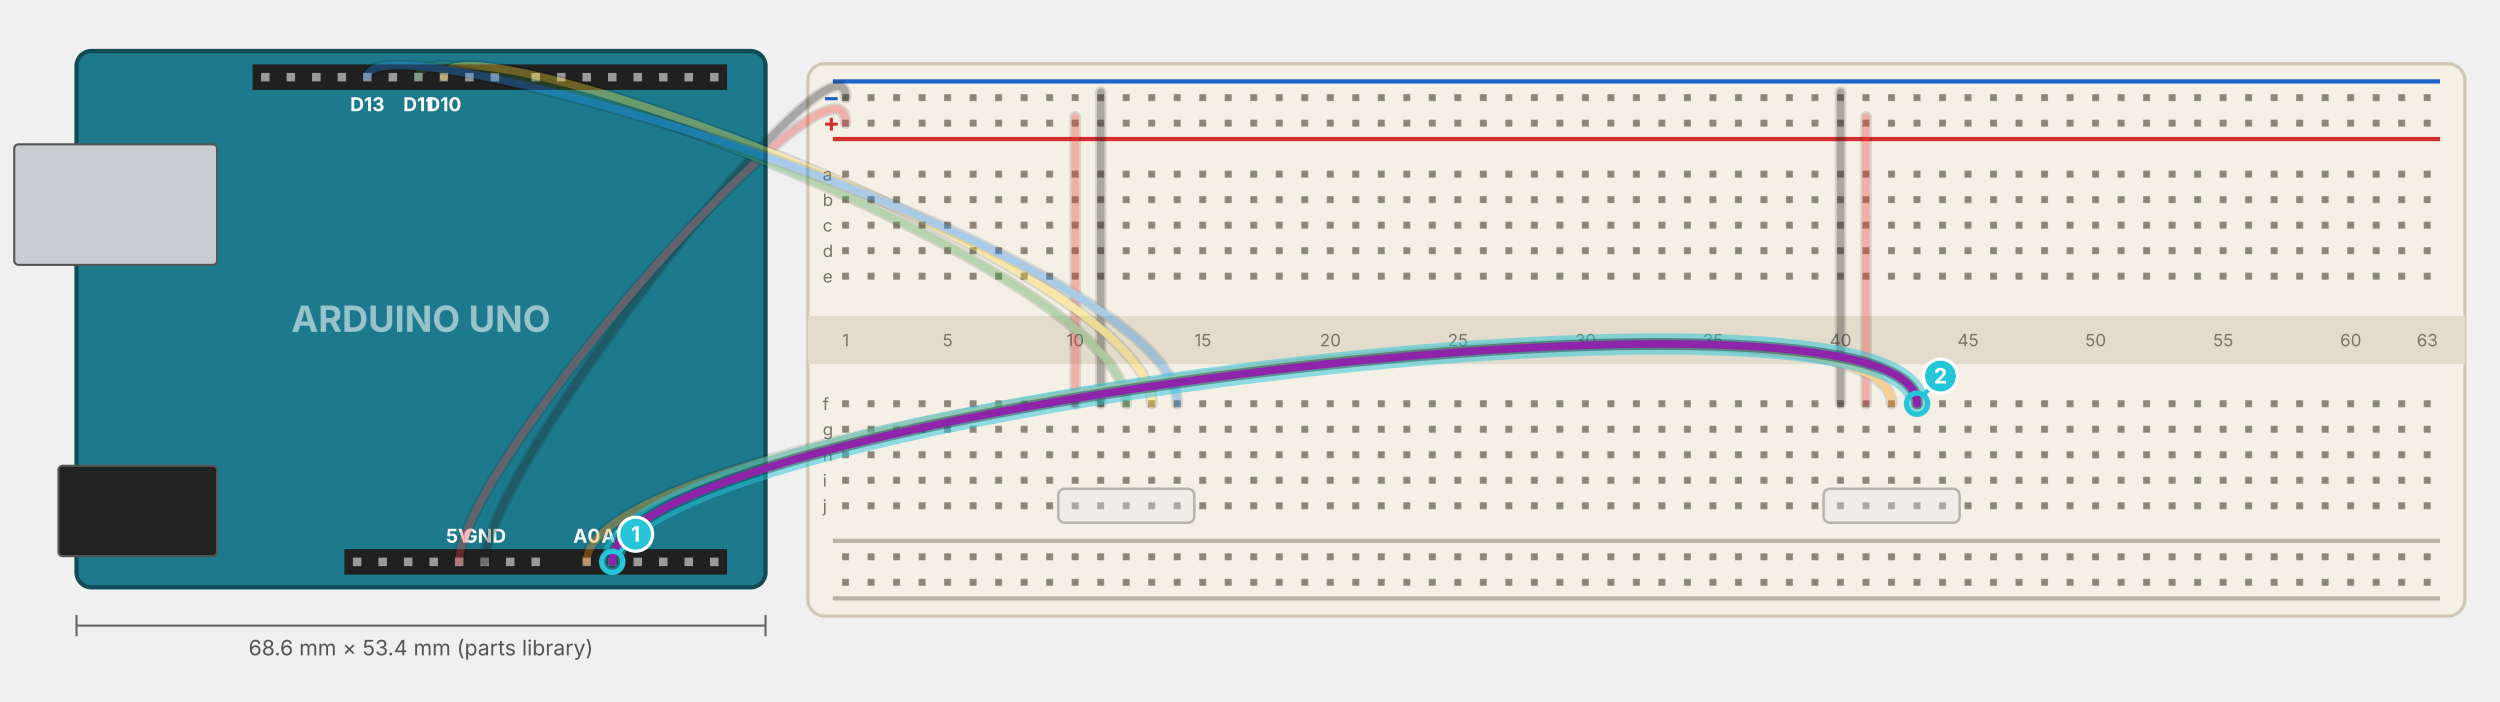
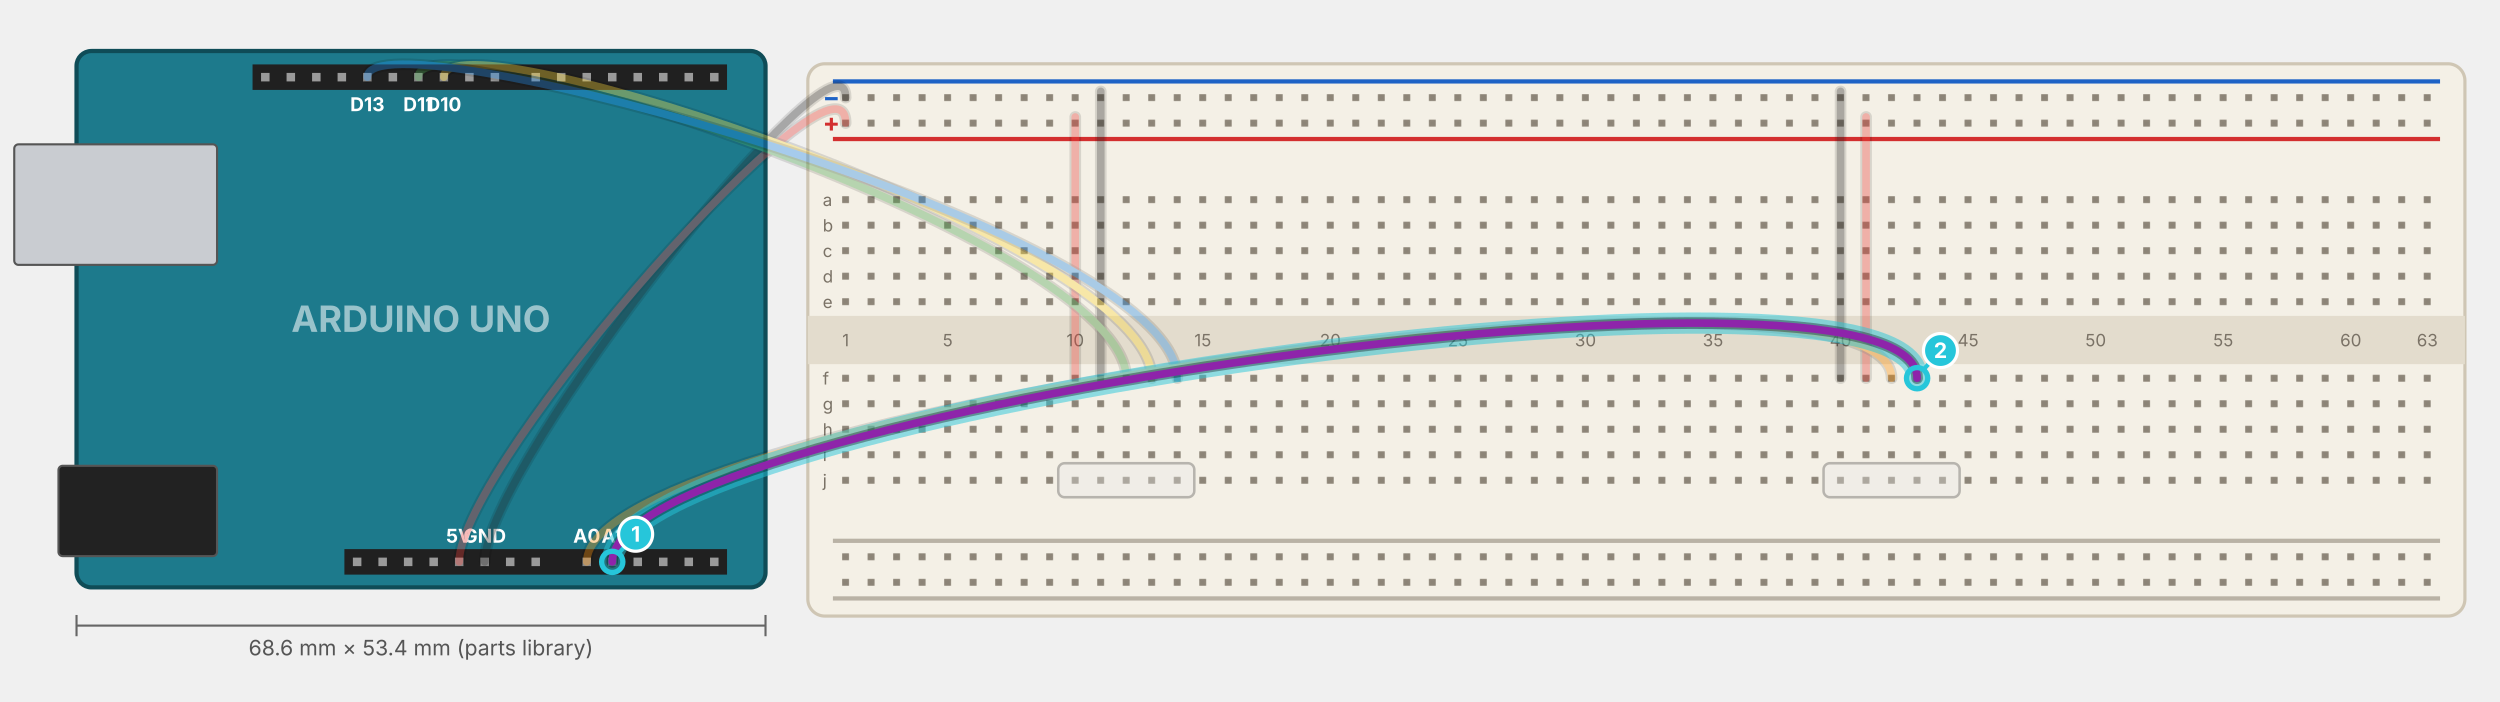
<svg xmlns="http://www.w3.org/2000/svg" viewBox="0 0 1176 330" font-family="system-ui,-apple-system,Segoe UI,sans-serif">
  <rect x="36" y="24" width="324.1" height="252.3" rx="7" fill="#1d7a8c" stroke="#0f4c57" stroke-width="2" />
  <rect x="6.7" y="67.9" width="95.4" height="56.7" rx="2" fill="#c9ccd1" stroke="#555" />
  <rect x="27.5" y="219.1" width="74.6" height="42.5" rx="2" fill="#222" stroke="#555" />
  <rect x="118.8" y="30.3" width="223.2" height="12.0" fill="#202020" />
  <rect x="162.0" y="258.3" width="180.0" height="12.0" fill="#202020" />
  <rect x="166.0" y="262.3" width="4" height="4" fill="#9a9a9a" />
  <rect x="178.0" y="262.3" width="4" height="4" fill="#9a9a9a" />
  <rect x="190.0" y="262.3" width="4" height="4" fill="#9a9a9a" />
  <rect x="202.0" y="262.3" width="4" height="4" fill="#9a9a9a" />
  <rect x="214.0" y="262.3" width="4" height="4" fill="#9a9a9a" />
  <rect x="226.0" y="262.3" width="4" height="4" fill="#9a9a9a" />
  <rect x="238.0" y="262.3" width="4" height="4" fill="#9a9a9a" />
  <rect x="250.0" y="262.3" width="4" height="4" fill="#9a9a9a" />
  <rect x="274.0" y="262.3" width="4" height="4" fill="#9a9a9a" />
  <rect x="286.0" y="262.3" width="4" height="4" fill="#9a9a9a" />
  <rect x="298.0" y="262.3" width="4" height="4" fill="#9a9a9a" />
  <rect x="310.0" y="262.3" width="4" height="4" fill="#9a9a9a" />
  <rect x="322.0" y="262.3" width="4" height="4" fill="#9a9a9a" />
  <rect x="334.0" y="262.3" width="4" height="4" fill="#9a9a9a" />
  <rect x="334.0" y="34.3" width="4" height="4" fill="#9a9a9a" />
  <rect x="322.0" y="34.3" width="4" height="4" fill="#9a9a9a" />
  <rect x="310.0" y="34.3" width="4" height="4" fill="#9a9a9a" />
  <rect x="298.0" y="34.3" width="4" height="4" fill="#9a9a9a" />
  <rect x="286.0" y="34.3" width="4" height="4" fill="#9a9a9a" />
  <rect x="274.0" y="34.3" width="4" height="4" fill="#9a9a9a" />
  <rect x="262.0" y="34.3" width="4" height="4" fill="#9a9a9a" />
  <rect x="250.0" y="34.3" width="4" height="4" fill="#9a9a9a" />
  <rect x="230.8" y="34.3" width="4" height="4" fill="#9a9a9a" />
  <rect x="218.8" y="34.3" width="4" height="4" fill="#9a9a9a" />
  <rect x="206.8" y="34.3" width="4" height="4" fill="#9a9a9a" />
  <rect x="194.8" y="34.3" width="4" height="4" fill="#9a9a9a" />
  <rect x="182.8" y="34.3" width="4" height="4" fill="#9a9a9a" />
  <rect x="170.8" y="34.3" width="4" height="4" fill="#9a9a9a" />
  <rect x="158.8" y="34.3" width="4" height="4" fill="#9a9a9a" />
  <rect x="146.8" y="34.3" width="4" height="4" fill="#9a9a9a" />
  <rect x="134.8" y="34.3" width="4" height="4" fill="#9a9a9a" />
  <rect x="122.8" y="34.3" width="4" height="4" fill="#9a9a9a" />
  <text x="198.0" y="156.1" text-anchor="middle" font-size="17" font-weight="700" fill="#ffffff" opacity=".55">ARDUINO UNO</text>
  <text x="216.0" y="255.3" text-anchor="middle" font-size="9" font-weight="700" fill="#fff">5V</text>
  <text x="276.0" y="255.3" text-anchor="middle" font-size="9" font-weight="700" fill="#fff">A0</text>
  <text x="288.0" y="255.3" text-anchor="middle" font-size="9" font-weight="700" fill="#fff">A1</text>
  <text x="208.8" y="52.3" text-anchor="middle" font-size="9" font-weight="700" fill="#fff">D10</text>
  <text x="196.8" y="52.3" text-anchor="middle" font-size="9" font-weight="700" fill="#fff">D11</text>
  <text x="172.8" y="52.3" text-anchor="middle" font-size="9" font-weight="700" fill="#fff">D13</text>
  <text x="228.0" y="255.3" text-anchor="middle" font-size="9" font-weight="700" fill="#fff">GND</text>
  <path d="M36 289.283v10M360.1 289.283v10M36 294.283H360.1" stroke="#666" fill="none" />
  <text x="198.0" y="308.283" text-anchor="middle" font-size="10" fill="#555">68.6 mm × 53.4 mm (parts library)</text>
  <rect x="380" y="30" width="779.5" height="259.8" rx="8" fill="#f4f0e6" stroke="#cfc6b4" stroke-width="1.5" />
  <rect x="380" y="148.6" width="779.5" height="22.7" fill="#e3dccd" />
-   <pattern id="holes" x="391.76" y="75.92" width="12" height="12" patternUnits="userSpaceOnUse">
+   <pattern id="holes" x="391.76" y="87.92" width="12" height="12" patternUnits="userSpaceOnUse">
    <rect x="4.4" y="4.4" width="3.2" height="3.2" fill="#8c8477" />
  </pattern>
-   <rect x="391.8" y="75.9" width="756" height="60" fill="url(#holes)" />
-   <rect x="391.8" y="183.9" width="756" height="60" fill="url(#holes)" />
+   <rect x="391.8" y="87.9" width="756" height="60" fill="url(#holes)" />
+   <rect x="391.8" y="171.9" width="756" height="60" fill="url(#holes)" />
  <rect x="391.8" y="51.9" width="756" height="12" fill="url(#holes)" />
  <line x1="391.8" y1="65.4" x2="1147.8" y2="65.4" stroke="#d32f2f" stroke-width="2" />
  <text x="387" y="61.9" font-size="12" font-weight="700" fill="#d32f2f">+</text>
  <rect x="391.8" y="39.9" width="756" height="12" fill="url(#holes)" />
  <line x1="391.8" y1="38.3" x2="1147.8" y2="38.3" stroke="#1e63c6" stroke-width="2" />
  <text x="387" y="49.9" font-size="12" font-weight="700" fill="#1e63c6">−</text>
  <rect x="391.8" y="256.0" width="756" height="12" fill="url(#holes)" />
  <line x1="391.8" y1="254.4" x2="1147.8" y2="254.4" stroke="#b9b2a5" stroke-width="2" />
  <rect x="391.8" y="268.0" width="756" height="12" fill="url(#holes)" />
  <line x1="391.8" y1="281.5" x2="1147.8" y2="281.5" stroke="#b9b2a5" stroke-width="2" />
  <text x="397.8" y="162.9" text-anchor="middle" font-size="8" fill="#7a7266">1</text>
  <text x="445.8" y="162.9" text-anchor="middle" font-size="8" fill="#7a7266">5</text>
  <text x="505.8" y="162.9" text-anchor="middle" font-size="8" fill="#7a7266">10</text>
  <text x="565.8" y="162.9" text-anchor="middle" font-size="8" fill="#7a7266">15</text>
  <text x="625.8" y="162.9" text-anchor="middle" font-size="8" fill="#7a7266">20</text>
  <text x="685.8" y="162.9" text-anchor="middle" font-size="8" fill="#7a7266">25</text>
  <text x="745.8" y="162.9" text-anchor="middle" font-size="8" fill="#7a7266">30</text>
  <text x="805.8" y="162.9" text-anchor="middle" font-size="8" fill="#7a7266">35</text>
  <text x="865.8" y="162.9" text-anchor="middle" font-size="8" fill="#7a7266">40</text>
  <text x="925.8" y="162.9" text-anchor="middle" font-size="8" fill="#7a7266">45</text>
  <text x="985.8" y="162.9" text-anchor="middle" font-size="8" fill="#7a7266">50</text>
  <text x="1045.8" y="162.9" text-anchor="middle" font-size="8" fill="#7a7266">55</text>
  <text x="1105.8" y="162.9" text-anchor="middle" font-size="8" fill="#7a7266">60</text>
  <text x="1141.8" y="162.9" text-anchor="middle" font-size="8" fill="#7a7266">63</text>
-   <text x="387" y="84.9" font-size="8" fill="#7a7266">a</text>
-   <text x="387" y="96.9" font-size="8" fill="#7a7266">b</text>
-   <text x="387" y="108.9" font-size="8" fill="#7a7266">c</text>
-   <text x="387" y="120.9" font-size="8" fill="#7a7266">d</text>
-   <text x="387" y="132.9" font-size="8" fill="#7a7266">e</text>
-   <text x="387" y="192.9" font-size="8" fill="#7a7266">f</text>
-   <text x="387" y="204.9" font-size="8" fill="#7a7266">g</text>
-   <text x="387" y="216.9" font-size="8" fill="#7a7266">h</text>
-   <text x="387" y="228.9" font-size="8" fill="#7a7266">i</text>
-   <text x="387" y="240.9" font-size="8" fill="#7a7266">j</text>
+   <text x="387" y="96.9" font-size="8" fill="#7a7266">a</text>
+   <text x="387" y="108.9" font-size="8" fill="#7a7266">b</text>
+   <text x="387" y="120.9" font-size="8" fill="#7a7266">c</text>
+   <text x="387" y="132.9" font-size="8" fill="#7a7266">d</text>
+   <text x="387" y="144.9" font-size="8" fill="#7a7266">e</text>
+   <text x="387" y="180.9" font-size="8" fill="#7a7266">f</text>
+   <text x="387" y="192.9" font-size="8" fill="#7a7266">g</text>
+   <text x="387" y="204.9" font-size="8" fill="#7a7266">h</text>
+   <text x="387" y="216.9" font-size="8" fill="#7a7266">i</text>
+   <text x="387" y="228.9" font-size="8" fill="#7a7266">j</text>
  <g class="ps-old" opacity=".35">
-     <rect x="497.8" y="229.9" width="64.0" height="16.0" rx="3" fill="#e9e9e9" stroke="#444" stroke-width="1.2" />
-     <rect x="857.8" y="229.9" width="64.0" height="16.0" rx="3" fill="#e9e9e9" stroke="#444" stroke-width="1.2" />
+     <rect x="497.8" y="217.9" width="64.0" height="16.0" rx="3" fill="#e9e9e9" stroke="#444" stroke-width="1.2" />
+     <rect x="857.8" y="217.9" width="64.0" height="16.0" rx="3" fill="#e9e9e9" stroke="#444" stroke-width="1.2" />
    <path d="M228.0 264.3C228.0 219.9 397.8 4.0 397.8 45.9" stroke="#0005" stroke-width="5.5" fill="none" stroke-linecap="round" />
    <path d="M228.0 264.3C228.0 219.9 397.8 4.0 397.8 45.9" stroke="#202020" stroke-width="3.6" fill="none" stroke-linecap="round" />
    <path d="M216.0 264.3C216.0 218.5 397.8 12.1 397.8 57.9" stroke="#0005" stroke-width="5.5" fill="none" stroke-linecap="round" />
    <path d="M216.0 264.3C216.0 218.5 397.8 12.1 397.8 57.9" stroke="#E53935" stroke-width="3.6" fill="none" stroke-linecap="round" />
-     <path d="M505.8 57.9C505.8 33.9 505.8 165.9 505.8 189.9" stroke="#0005" stroke-width="5.5" fill="none" stroke-linecap="round" />
-     <path d="M505.8 57.9C505.8 33.9 505.8 165.9 505.8 189.9" stroke="#E53935" stroke-width="3.6" fill="none" stroke-linecap="round" />
-     <path d="M517.8 45.9C517.8 21.9 517.8 165.9 517.8 189.9" stroke="#0005" stroke-width="5.5" fill="none" stroke-linecap="round" />
-     <path d="M517.8 45.9C517.8 21.9 517.8 165.9 517.8 189.9" stroke="#202020" stroke-width="3.6" fill="none" stroke-linecap="round" />
-     <path d="M196.8 36.3C196.8 4.0 529.8 126.0 529.8 189.9" stroke="#0005" stroke-width="5.5" fill="none" stroke-linecap="round" />
-     <path d="M196.8 36.3C196.8 4.0 529.8 126.0 529.8 189.9" stroke="#43A047" stroke-width="3.6" fill="none" stroke-linecap="round" />
-     <path d="M208.8 36.3C208.8 4.0 541.8 126.0 541.8 189.9" stroke="#0005" stroke-width="5.5" fill="none" stroke-linecap="round" />
-     <path d="M208.8 36.3C208.8 4.0 541.8 126.0 541.8 189.9" stroke="#FDD835" stroke-width="3.6" fill="none" stroke-linecap="round" />
-     <path d="M172.8 36.3C172.8 4.0 553.8 120.2 553.8 189.9" stroke="#0005" stroke-width="5.5" fill="none" stroke-linecap="round" />
-     <path d="M172.8 36.3C172.8 4.0 553.8 120.2 553.8 189.9" stroke="#1E88E5" stroke-width="3.6" fill="none" stroke-linecap="round" />
-     <path d="M865.8 45.9C865.8 21.9 865.8 165.9 865.8 189.9" stroke="#0005" stroke-width="5.5" fill="none" stroke-linecap="round" />
-     <path d="M865.8 45.9C865.8 21.9 865.8 165.9 865.8 189.9" stroke="#202020" stroke-width="3.6" fill="none" stroke-linecap="round" />
-     <path d="M877.8 57.9C877.8 33.9 877.8 165.9 877.8 189.9" stroke="#0005" stroke-width="5.5" fill="none" stroke-linecap="round" />
-     <path d="M877.8 57.9C877.8 33.9 877.8 165.9 877.8 189.9" stroke="#E53935" stroke-width="3.6" fill="none" stroke-linecap="round" />
-     <path d="M276.0 264.3C276.0 194.3 889.8 119.9 889.8 189.9" stroke="#0005" stroke-width="5.5" fill="none" stroke-linecap="round" />
-     <path d="M276.0 264.3C276.0 194.3 889.8 119.9 889.8 189.9" stroke="#FB8C00" stroke-width="3.6" fill="none" stroke-linecap="round" />
+     <path d="M505.8 57.9C505.8 33.9 505.8 153.9 505.8 177.9" stroke="#0005" stroke-width="5.5" fill="none" stroke-linecap="round" />
+     <path d="M505.8 57.9C505.8 33.9 505.8 153.9 505.8 177.9" stroke="#E53935" stroke-width="3.6" fill="none" stroke-linecap="round" />
+     <path d="M517.8 45.9C517.8 21.9 517.8 153.9 517.8 177.9" stroke="#0005" stroke-width="5.5" fill="none" stroke-linecap="round" />
+     <path d="M517.8 45.9C517.8 21.9 517.8 153.9 517.8 177.9" stroke="#202020" stroke-width="3.6" fill="none" stroke-linecap="round" />
+     <path d="M196.8 36.3C196.8 4.0 529.8 114.0 529.8 177.9" stroke="#0005" stroke-width="5.5" fill="none" stroke-linecap="round" />
+     <path d="M196.8 36.3C196.8 4.0 529.8 114.0 529.8 177.9" stroke="#43A047" stroke-width="3.6" fill="none" stroke-linecap="round" />
+     <path d="M208.8 36.3C208.8 4.0 541.8 114.0 541.8 177.9" stroke="#0005" stroke-width="5.5" fill="none" stroke-linecap="round" />
+     <path d="M208.8 36.3C208.8 4.0 541.8 114.0 541.8 177.9" stroke="#FDD835" stroke-width="3.6" fill="none" stroke-linecap="round" />
+     <path d="M172.8 36.3C172.8 4.0 553.8 108.2 553.8 177.9" stroke="#0005" stroke-width="5.5" fill="none" stroke-linecap="round" />
+     <path d="M172.8 36.3C172.8 4.0 553.8 108.2 553.8 177.9" stroke="#1E88E5" stroke-width="3.6" fill="none" stroke-linecap="round" />
+     <path d="M865.8 45.9C865.8 21.9 865.8 153.9 865.8 177.9" stroke="#0005" stroke-width="5.5" fill="none" stroke-linecap="round" />
+     <path d="M865.8 45.9C865.8 21.9 865.8 153.9 865.8 177.9" stroke="#202020" stroke-width="3.6" fill="none" stroke-linecap="round" />
+     <path d="M877.8 57.9C877.8 33.9 877.8 153.9 877.8 177.9" stroke="#0005" stroke-width="5.5" fill="none" stroke-linecap="round" />
+     <path d="M877.8 57.9C877.8 33.9 877.8 153.9 877.8 177.9" stroke="#E53935" stroke-width="3.6" fill="none" stroke-linecap="round" />
+     <path d="M276.0 264.3C276.0 194.3 889.8 107.9 889.8 177.9" stroke="#0005" stroke-width="5.5" fill="none" stroke-linecap="round" />
+     <path d="M276.0 264.3C276.0 194.3 889.8 107.9 889.8 177.9" stroke="#FB8C00" stroke-width="3.6" fill="none" stroke-linecap="round" />
  </g>
  <g class="ps-new" data-anim="wire" data-id="joystick_y">
-     <path d="M288.0 264.3C288.0 194.3 901.8 119.9 901.8 189.9" stroke="#26c6da" stroke-width="10" fill="none" stroke-linecap="round" opacity=".5" />
-     <path d="M288.0 264.3C288.0 194.3 901.8 119.9 901.8 189.9" stroke="#0005" stroke-width="5.5" fill="none" stroke-linecap="round" />
-     <path d="M288.0 264.3C288.0 194.3 901.8 119.9 901.8 189.9" stroke="#8E24AA" stroke-width="3.6" fill="none" stroke-linecap="round" />
+     <path d="M288.0 264.3C288.0 194.3 901.8 107.9 901.8 177.9" stroke="#26c6da" stroke-width="10" fill="none" stroke-linecap="round" opacity=".5" />
+     <path d="M288.0 264.3C288.0 194.3 901.8 107.9 901.8 177.9" stroke="#0005" stroke-width="5.5" fill="none" stroke-linecap="round" />
+     <path d="M288.0 264.3C288.0 194.3 901.8 107.9 901.8 177.9" stroke="#8E24AA" stroke-width="3.6" fill="none" stroke-linecap="round" />
  </g>
  <g class="ps-marks">
    <circle cx="288.0" cy="264.3" r="5" fill="none" stroke="#26c6da" stroke-width="2.5" />
    <line x1="291.0" y1="260.3" x2="299.0" y2="251.3" stroke="#26c6da" stroke-width="2" />
    <circle cx="299.0" cy="251.3" r="8" fill="#26c6da" stroke="#fff" stroke-width="1.5" />
    <text x="299.0" y="254.8" text-anchor="middle" font-size="10" font-weight="700" fill="#fff">1</text>
-     <circle cx="901.8" cy="189.9" r="5" fill="none" stroke="#26c6da" stroke-width="2.5" />
-     <line x1="904.8" y1="185.9" x2="912.8" y2="176.9" stroke="#26c6da" stroke-width="2" />
-     <circle cx="912.8" cy="176.9" r="8" fill="#26c6da" stroke="#fff" stroke-width="1.5" />
-     <text x="912.8" y="180.4" text-anchor="middle" font-size="10" font-weight="700" fill="#fff">2</text>
+     <circle cx="901.8" cy="177.9" r="5" fill="none" stroke="#26c6da" stroke-width="2.5" />
+     <line x1="904.8" y1="173.9" x2="912.8" y2="164.9" stroke="#26c6da" stroke-width="2" />
+     <circle cx="912.8" cy="164.9" r="8" fill="#26c6da" stroke="#fff" stroke-width="1.5" />
+     <text x="912.8" y="168.4" text-anchor="middle" font-size="10" font-weight="700" fill="#fff">2</text>
  </g>
</svg>
